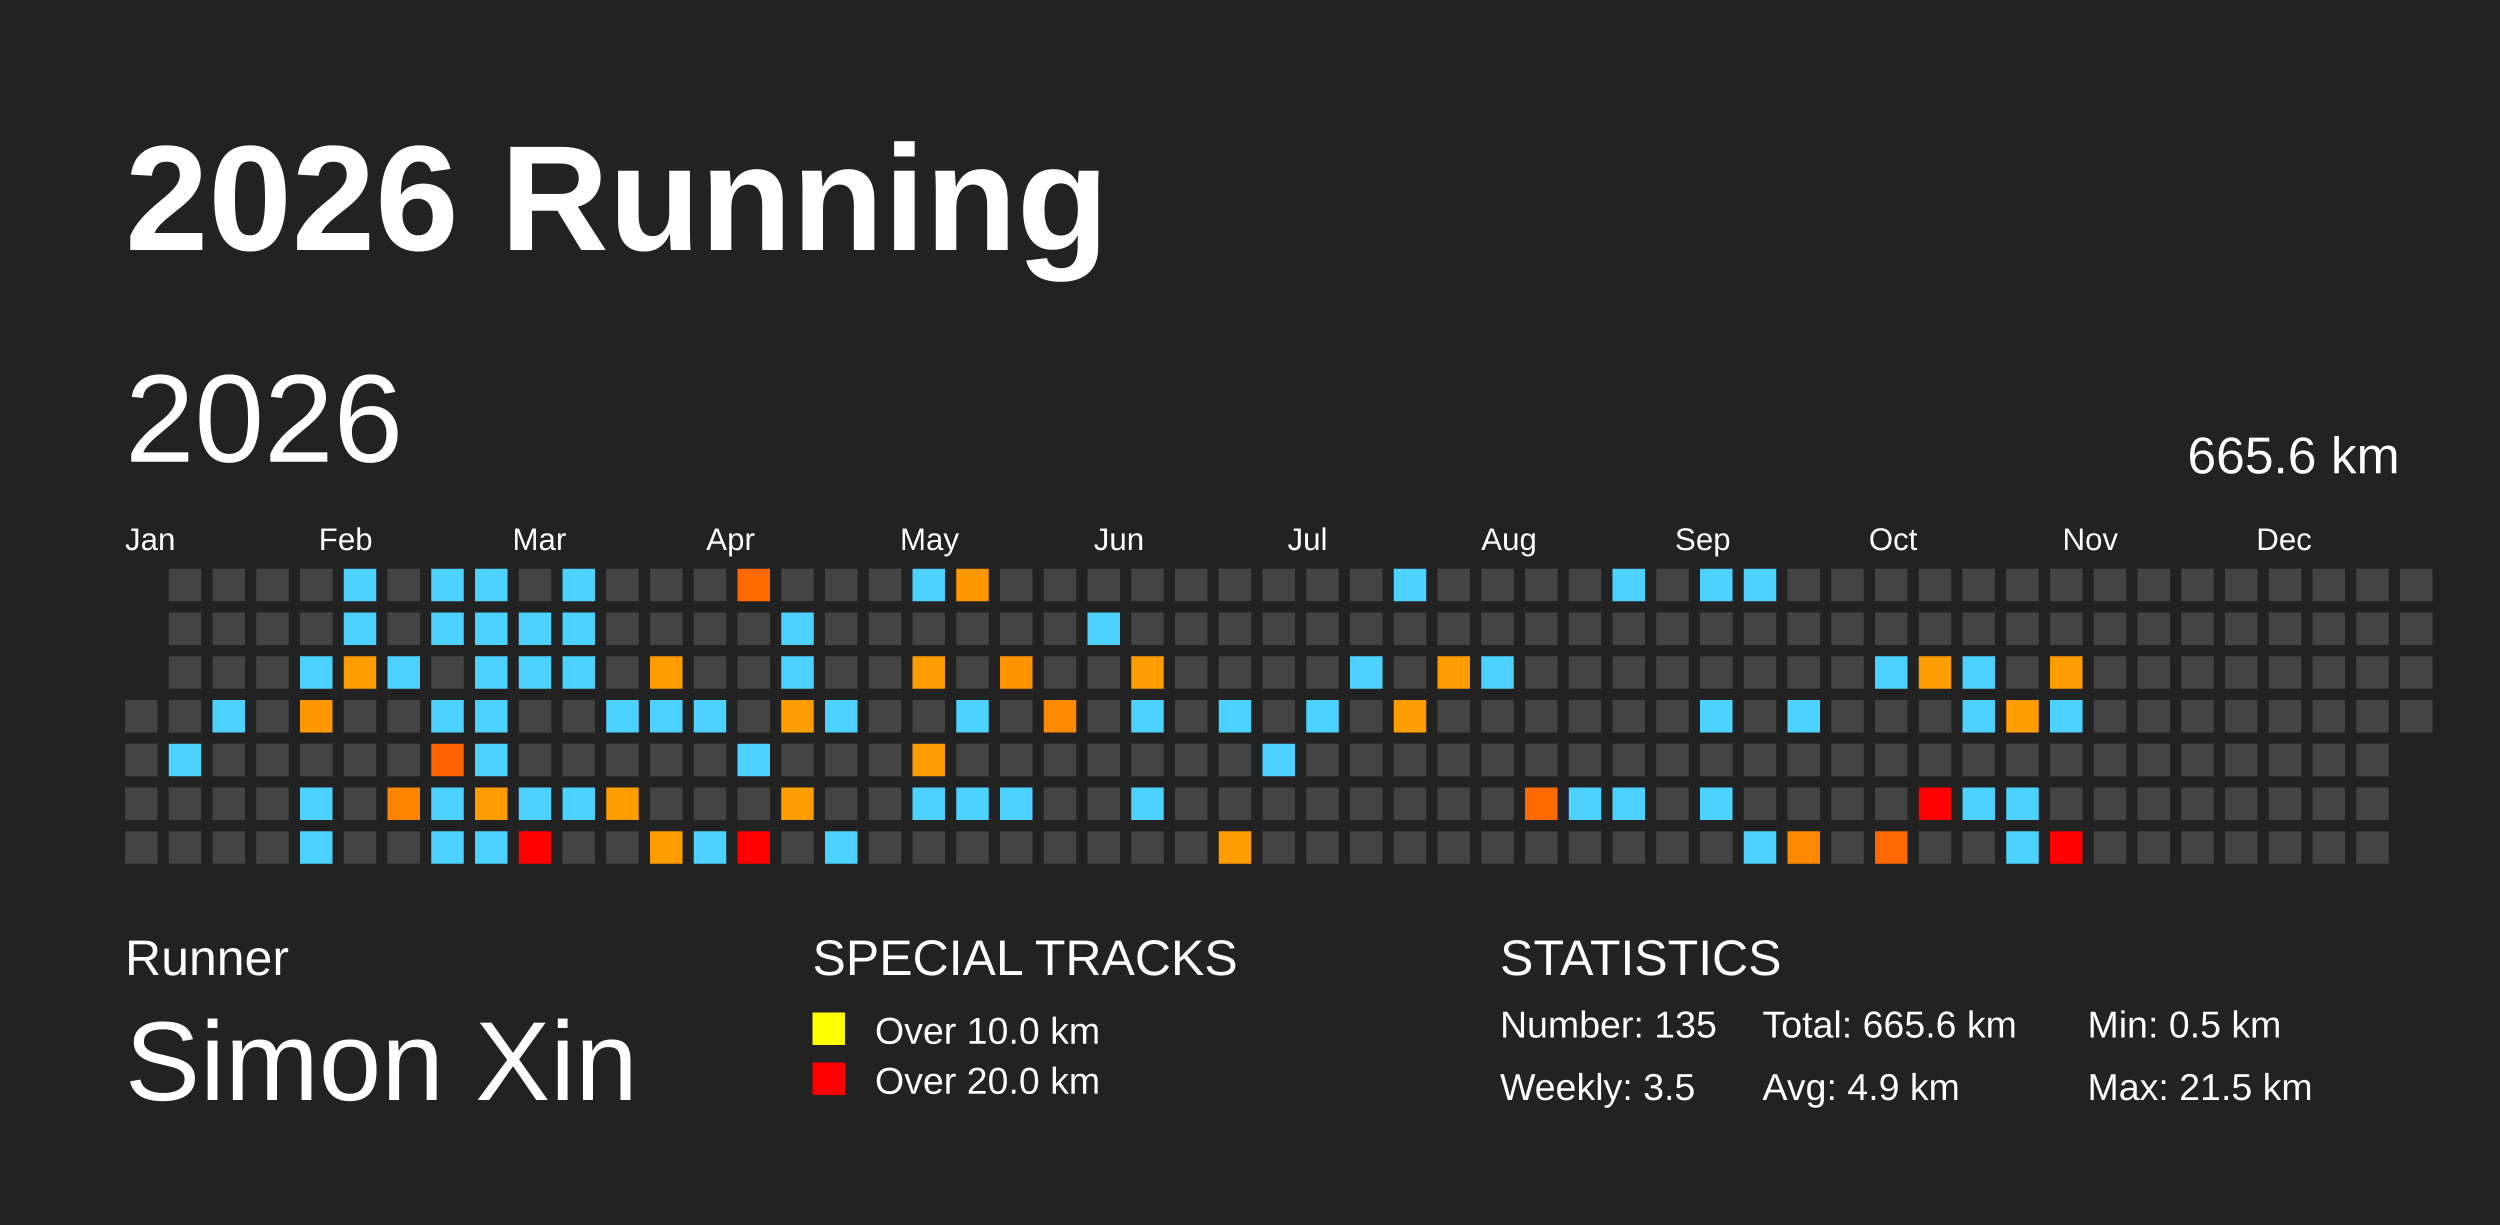
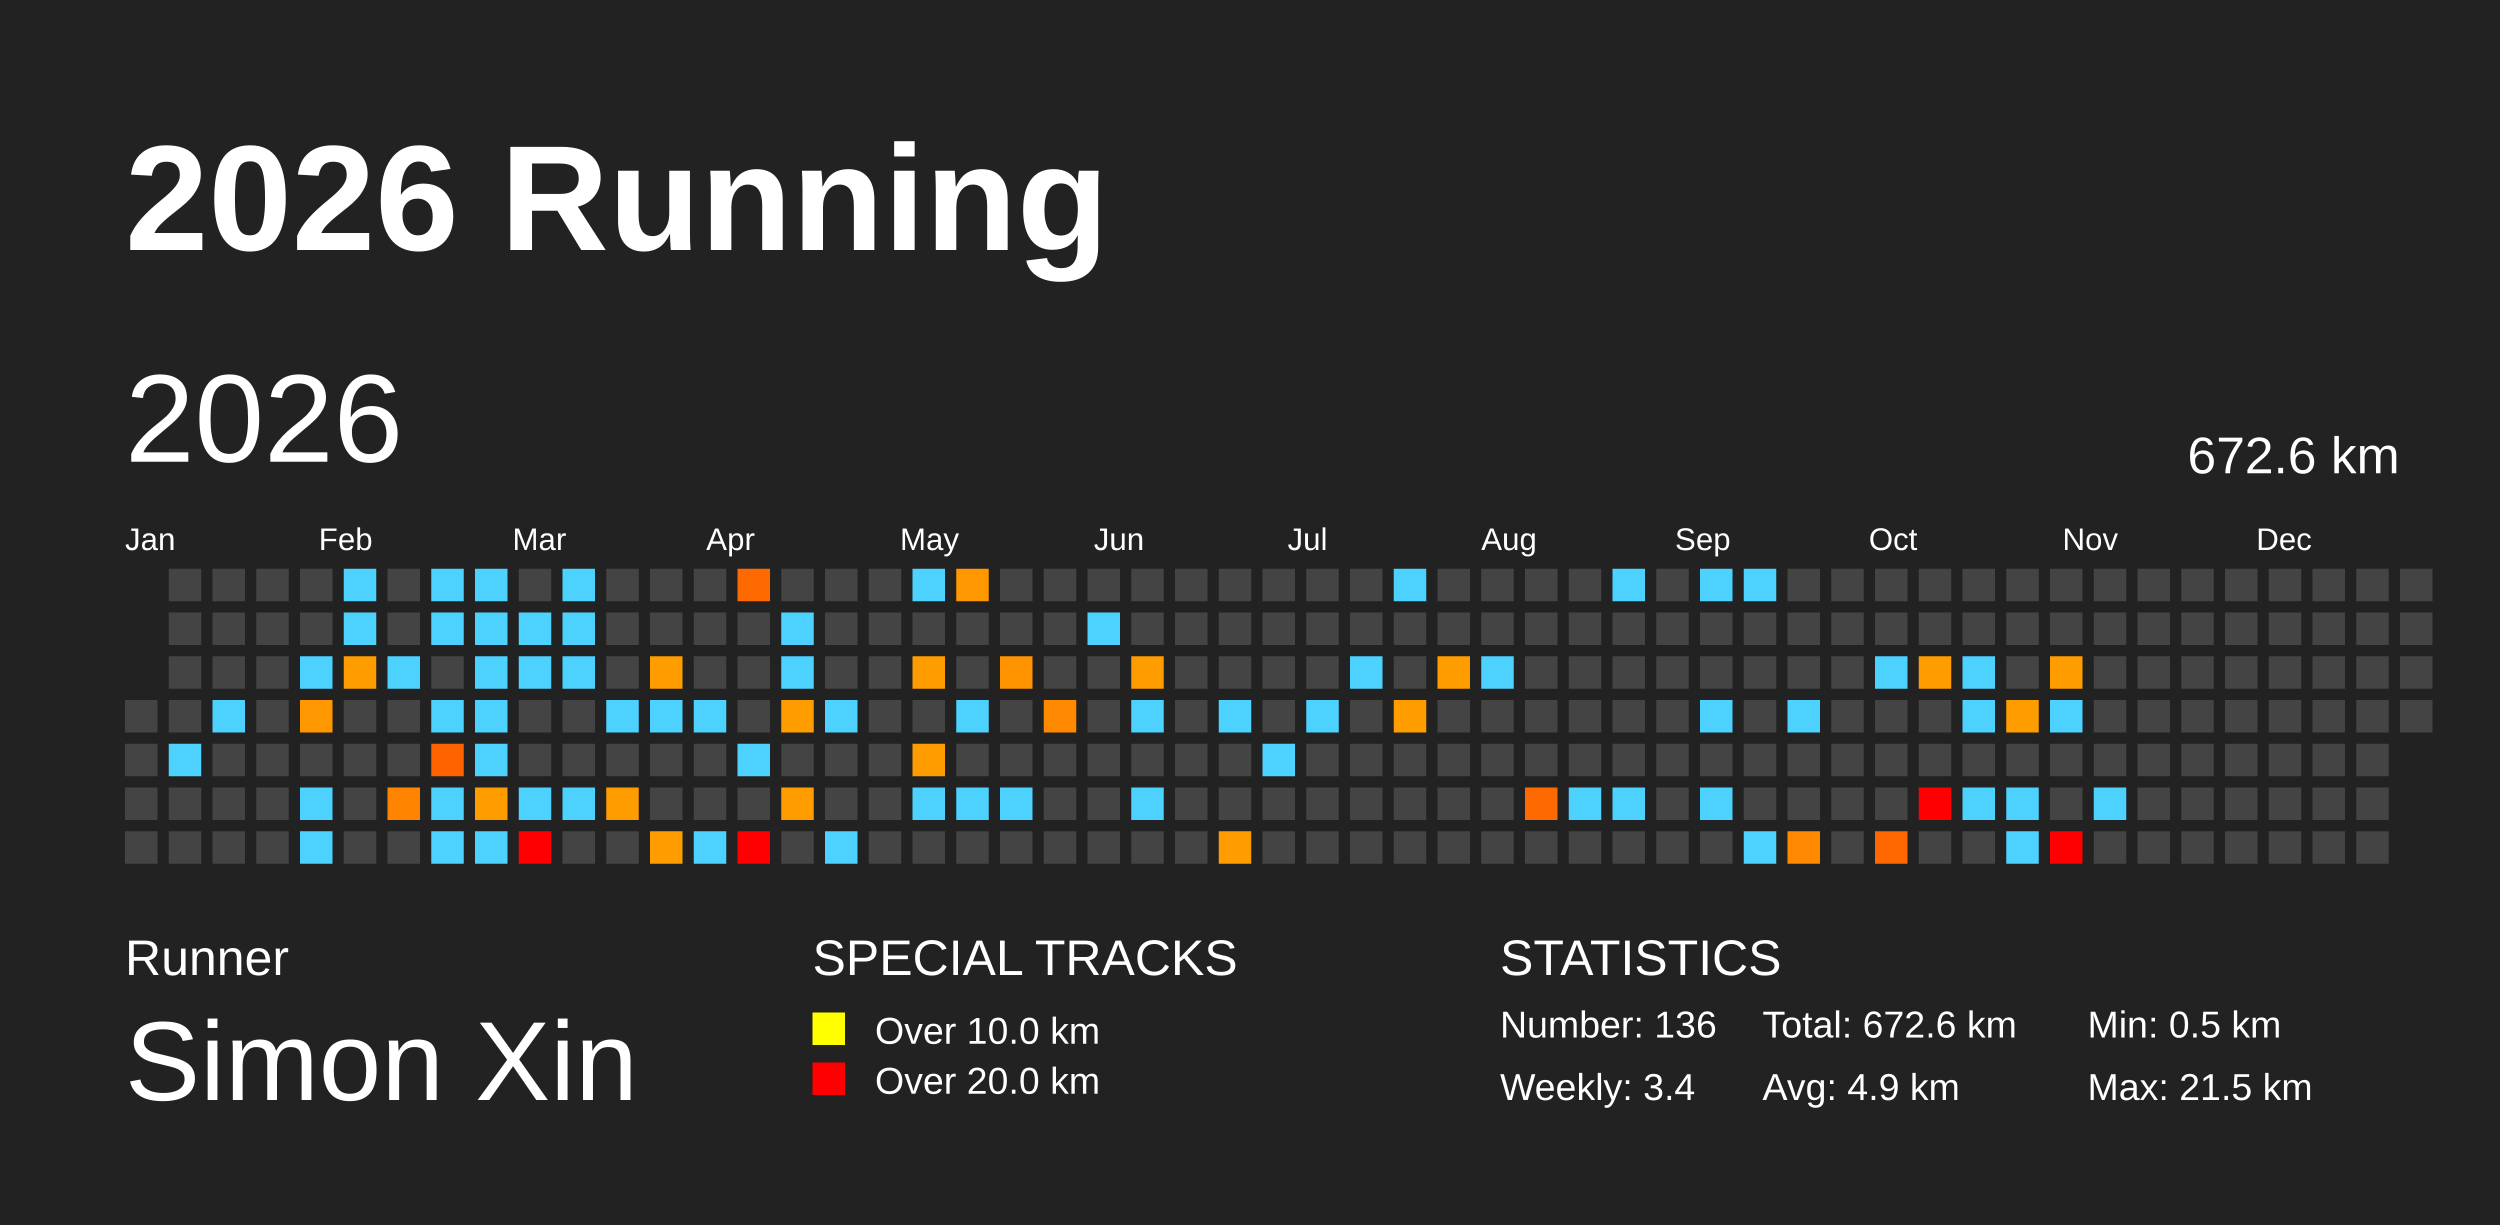
<svg xmlns="http://www.w3.org/2000/svg" baseProfile="full" height="98mm" version="1.1" viewBox="0,0,200,98" width="200mm">
  <defs>
    <pattern height="2" id="indoor-stripe" patternUnits="userSpaceOnUse" width="2">
      <line stroke="white" stroke-opacity="0.45" stroke-width="0.5" x1="0" x2="2" y1="2" y2="0" />
    </pattern>
  </defs>
  <rect fill="#222222" height="98" width="200" x="0" y="0" />
  <text fill="#FFFFFF" style="font-size:12px; font-family:Arial; font-weight:bold;" x="10" y="20">2026 Running</text>
  <text fill="#FFFFFF" style="font-size:4px; font-family:Arial" x="10" y="78">Runner</text>
  <text fill="#FFFFFF" style="font-size:9px; font-family:Arial" x="10" y="88">Simon Xin</text>
  <text fill="#FFFFFF" style="font-size:4px; font-family:Arial" x="65" y="78">SPECIAL TRACKS</text>
  <rect fill="yellow" height="2.6" width="2.6" x="65" y="81" />
  <text fill="#FFFFFF" style="font-size:3px; font-family:Arial" x="70" y="83.5">Over 10.0 km</text>
  <rect fill="red" height="2.6" width="2.6" x="65" y="85" />
  <text fill="#FFFFFF" style="font-size:3px; font-family:Arial" x="70" y="87.5">Over 20.0 km</text>
  <text fill="#FFFFFF" style="font-size:4px; font-family:Arial" x="120" y="78">STATISTICS</text>
-   <text fill="#FFFFFF" style="font-size:3px; font-family:Arial" x="120" y="83">Number: 135</text>
-   <text fill="#FFFFFF" style="font-size:3px; font-family:Arial" x="120" y="88">Weekly: 3.5</text>
-   <text fill="#FFFFFF" style="font-size:3px; font-family:Arial" x="141" y="83">Total: 665.6 km</text>
+   <text fill="#FFFFFF" style="font-size:3px; font-family:Arial" x="120" y="83">Number: 136</text>
+   <text fill="#FFFFFF" style="font-size:3px; font-family:Arial" x="120" y="88">Weekly: 3.4</text>
+   <text fill="#FFFFFF" style="font-size:3px; font-family:Arial" x="141" y="83">Total: 672.6 km</text>
  <text fill="#FFFFFF" style="font-size:3px; font-family:Arial" x="141" y="88">Avg: 4.9 km</text>
  <text fill="#FFFFFF" style="font-size:3px; font-family:Arial" x="167" y="83">Min: 0.5 km</text>
  <text fill="#FFFFFF" style="font-size:3px; font-family:Arial" x="167" y="88">Max: 21.5 km</text>
  <text dominant-baseline="hanging" fill="#FFFFFF" style="font-size:10.0px; font-family:Arial;" x="10" y="30">2026</text>
-   <text dominant-baseline="hanging" fill="#FFFFFF" style="font-size:4.125px; font-family:Arial;" x="175" y="35">665.6 km</text>
+   <text dominant-baseline="hanging" fill="#FFFFFF" style="font-size:4.125px; font-family:Arial;" x="175" y="35">672.6 km</text>
  <text fill="#FFFFFF" style="font-size:2.5px; font-family:Arial" x="10.0" y="44">Jan</text>
  <text fill="#FFFFFF" style="font-size:2.5px; font-family:Arial" x="25.5" y="44">Feb</text>
  <text fill="#FFFFFF" style="font-size:2.5px; font-family:Arial" x="41.0" y="44">Mar</text>
  <text fill="#FFFFFF" style="font-size:2.5px; font-family:Arial" x="56.5" y="44">Apr</text>
  <text fill="#FFFFFF" style="font-size:2.5px; font-family:Arial" x="72.0" y="44">May</text>
  <text fill="#FFFFFF" style="font-size:2.5px; font-family:Arial" x="87.5" y="44">Jun</text>
  <text fill="#FFFFFF" style="font-size:2.5px; font-family:Arial" x="103.0" y="44">Jul</text>
  <text fill="#FFFFFF" style="font-size:2.5px; font-family:Arial" x="118.5" y="44">Aug</text>
  <text fill="#FFFFFF" style="font-size:2.5px; font-family:Arial" x="134.0" y="44">Sep</text>
  <text fill="#FFFFFF" style="font-size:2.5px; font-family:Arial" x="149.5" y="44">Oct</text>
  <text fill="#FFFFFF" style="font-size:2.5px; font-family:Arial" x="165.0" y="44">Nov</text>
  <text fill="#FFFFFF" style="font-size:2.5px; font-family:Arial" x="180.5" y="44">Dec</text>
  <rect fill="#444444" height="2.6" width="2.6" x="10.0" y="56.0" />
  <rect fill="#444444" height="2.6" width="2.6" x="10.0" y="59.5" />
  <rect fill="#444444" height="2.6" width="2.6" x="10.0" y="63.0" />
  <rect fill="#444444" height="2.6" width="2.6" x="10.0" y="66.5" />
  <rect fill="#444444" height="2.6" width="2.6" x="13.5" y="45.5" />
  <rect fill="#444444" height="2.6" width="2.6" x="13.5" y="49.0" />
  <rect fill="#444444" height="2.6" width="2.6" x="13.5" y="52.5" />
  <rect fill="#444444" height="2.6" width="2.6" x="13.5" y="56.0" />
  <rect fill="#4dd2ff" height="2.6" width="2.6" x="13.5" y="59.5" />
  <rect fill="#444444" height="2.6" width="2.6" x="13.5" y="63.0" />
  <rect fill="#444444" height="2.6" width="2.6" x="13.5" y="66.5" />
  <rect fill="#444444" height="2.6" width="2.6" x="17.0" y="45.5" />
  <rect fill="#444444" height="2.6" width="2.6" x="17.0" y="49.0" />
  <rect fill="#444444" height="2.6" width="2.6" x="17.0" y="52.5" />
  <rect fill="#4dd2ff" height="2.6" width="2.6" x="17.0" y="56.0" />
  <rect fill="#444444" height="2.6" width="2.6" x="17.0" y="59.5" />
  <rect fill="#444444" height="2.6" width="2.6" x="17.0" y="63.0" />
  <rect fill="#444444" height="2.6" width="2.6" x="17.0" y="66.5" />
  <rect fill="#444444" height="2.6" width="2.6" x="20.5" y="45.5" />
  <rect fill="#444444" height="2.6" width="2.6" x="20.5" y="49.0" />
  <rect fill="#444444" height="2.6" width="2.6" x="20.5" y="52.5" />
  <rect fill="#444444" height="2.6" width="2.6" x="20.5" y="56.0" />
  <rect fill="#444444" height="2.6" width="2.6" x="20.5" y="59.5" />
  <rect fill="#444444" height="2.6" width="2.6" x="20.5" y="63.0" />
  <rect fill="#444444" height="2.6" width="2.6" x="20.5" y="66.5" />
  <rect fill="#444444" height="2.6" width="2.6" x="24.0" y="45.5" />
  <rect fill="#444444" height="2.6" width="2.6" x="24.0" y="49.0" />
  <rect fill="#4dd2ff" height="2.6" width="2.6" x="24.0" y="52.5" />
  <rect fill="#ff9800" height="2.6" width="2.6" x="24.0" y="56.0" />
  <rect fill="#444444" height="2.6" width="2.6" x="24.0" y="59.5" />
  <rect fill="#4dd2ff" height="2.6" width="2.6" x="24.0" y="63.0" />
  <rect fill="#4dd2ff" height="2.6" width="2.6" x="24.0" y="66.5" />
  <rect fill="#4dd2ff" height="2.6" width="2.6" x="27.5" y="45.5" />
  <rect fill="#4dd2ff" height="2.6" width="2.6" x="27.5" y="49.0" />
  <rect fill="#ff9d00" height="2.6" width="2.6" x="27.5" y="52.5" />
  <rect fill="#444444" height="2.6" width="2.6" x="27.5" y="56.0" />
  <rect fill="#444444" height="2.6" width="2.6" x="27.5" y="59.5" />
  <rect fill="#444444" height="2.6" width="2.6" x="27.5" y="63.0" />
  <rect fill="#444444" height="2.6" width="2.6" x="27.5" y="66.5" />
  <rect fill="#444444" height="2.6" width="2.6" x="31.0" y="45.5" />
  <rect fill="#444444" height="2.6" width="2.6" x="31.0" y="49.0" />
  <rect fill="#4dd2ff" height="2.6" width="2.6" x="31.0" y="52.5" />
  <rect fill="#444444" height="2.6" width="2.6" x="31.0" y="56.0" />
  <rect fill="#444444" height="2.6" width="2.6" x="31.0" y="59.5" />
  <rect fill="#ff8500" height="2.6" width="2.6" x="31.0" y="63.0" />
  <rect fill="#444444" height="2.6" width="2.6" x="31.0" y="66.5" />
  <rect fill="#4dd2ff" height="2.6" width="2.6" x="34.5" y="45.5" />
  <rect fill="#4dd2ff" height="2.6" width="2.6" x="34.5" y="49.0" />
  <rect fill="#444444" height="2.6" width="2.6" x="34.5" y="52.5" />
  <rect fill="#4dd2ff" height="2.6" width="2.6" x="34.5" y="56.0" />
  <rect fill="#ff6300" height="2.6" width="2.6" x="34.5" y="59.5" />
  <rect fill="#4dd2ff" height="2.6" width="2.6" x="34.5" y="63.0" />
  <rect fill="#4dd2ff" height="2.6" width="2.6" x="34.5" y="66.5" />
  <rect fill="#4dd2ff" height="2.6" width="2.6" x="38.0" y="45.5" />
  <rect fill="#4dd2ff" height="2.6" width="2.6" x="38.0" y="49.0" />
  <rect fill="#4dd2ff" height="2.6" width="2.6" x="38.0" y="52.5" />
  <rect fill="#4dd2ff" height="2.6" width="2.6" x="38.0" y="56.0" />
  <rect fill="#4dd2ff" height="2.6" width="2.6" x="38.0" y="59.5" />
  <rect fill="#ff9d00" height="2.6" width="2.6" x="38.0" y="63.0" />
  <rect fill="#4dd2ff" height="2.6" width="2.6" x="38.0" y="66.5" />
  <rect fill="#444444" height="2.6" width="2.6" x="41.5" y="45.5" />
  <rect fill="#4dd2ff" height="2.6" width="2.6" x="41.5" y="49.0" />
  <rect fill="#4dd2ff" height="2.6" width="2.6" x="41.5" y="52.5" />
  <rect fill="#444444" height="2.6" width="2.6" x="41.5" y="56.0" />
  <rect fill="#444444" height="2.6" width="2.6" x="41.5" y="59.5" />
  <rect fill="#4dd2ff" height="2.6" width="2.6" x="41.5" y="63.0" />
  <rect fill="red" height="2.6" width="2.6" x="41.5" y="66.5" />
  <rect fill="#4dd2ff" height="2.6" width="2.6" x="45.0" y="45.5" />
  <rect fill="#4dd2ff" height="2.6" width="2.6" x="45.0" y="49.0" />
  <rect fill="#4dd2ff" height="2.6" width="2.6" x="45.0" y="52.5" />
  <rect fill="#444444" height="2.6" width="2.6" x="45.0" y="56.0" />
  <rect fill="#444444" height="2.6" width="2.6" x="45.0" y="59.5" />
  <rect fill="#4dd2ff" height="2.6" width="2.6" x="45.0" y="63.0" />
  <rect fill="#444444" height="2.6" width="2.6" x="45.0" y="66.5" />
  <rect fill="#444444" height="2.6" width="2.6" x="48.5" y="45.5" />
  <rect fill="#444444" height="2.6" width="2.6" x="48.5" y="49.0" />
  <rect fill="#444444" height="2.6" width="2.6" x="48.5" y="52.5" />
  <rect fill="#4dd2ff" height="2.6" width="2.6" x="48.5" y="56.0" />
  <rect fill="#444444" height="2.6" width="2.6" x="48.5" y="59.5" />
  <rect fill="#ff9d00" height="2.6" width="2.6" x="48.5" y="63.0" />
  <rect fill="#444444" height="2.6" width="2.6" x="48.5" y="66.5" />
  <rect fill="#444444" height="2.6" width="2.6" x="52.0" y="45.5" />
  <rect fill="#444444" height="2.6" width="2.6" x="52.0" y="49.0" />
  <rect fill="#ff9c00" height="2.6" width="2.6" x="52.0" y="52.5" />
  <rect fill="#4dd2ff" height="2.6" width="2.6" x="52.0" y="56.0" />
  <rect fill="#444444" height="2.6" width="2.6" x="52.0" y="59.5" />
  <rect fill="#444444" height="2.6" width="2.6" x="52.0" y="63.0" />
  <rect fill="#ff9d00" height="2.6" width="2.6" x="52.0" y="66.5" />
  <rect fill="#444444" height="2.6" width="2.6" x="55.5" y="45.5" />
  <rect fill="#444444" height="2.6" width="2.6" x="55.5" y="49.0" />
  <rect fill="#444444" height="2.6" width="2.6" x="55.5" y="52.5" />
  <rect fill="#4dd2ff" height="2.6" width="2.6" x="55.5" y="56.0" />
  <rect fill="#444444" height="2.6" width="2.6" x="55.5" y="59.5" />
  <rect fill="#444444" height="2.6" width="2.6" x="55.5" y="63.0" />
  <rect fill="#4dd2ff" height="2.6" width="2.6" x="55.5" y="66.5" />
  <rect fill="#ff6a00" height="2.6" width="2.6" x="59.0" y="45.5" />
  <rect fill="#444444" height="2.6" width="2.6" x="59.0" y="49.0" />
  <rect fill="#444444" height="2.6" width="2.6" x="59.0" y="52.5" />
  <rect fill="#444444" height="2.6" width="2.6" x="59.0" y="56.0" />
  <rect fill="#4dd2ff" height="2.6" width="2.6" x="59.0" y="59.5" />
  <rect fill="#444444" height="2.6" width="2.6" x="59.0" y="63.0" />
  <rect fill="red" height="2.6" width="2.6" x="59.0" y="66.5" />
  <rect fill="#444444" height="2.6" width="2.6" x="62.5" y="45.5" />
  <rect fill="#4dd2ff" height="2.6" width="2.6" x="62.5" y="49.0" />
  <rect fill="#4dd2ff" height="2.6" width="2.6" x="62.5" y="52.5" />
  <rect fill="#ff9d00" height="2.6" width="2.6" x="62.5" y="56.0" />
  <rect fill="#444444" height="2.6" width="2.6" x="62.5" y="59.5" />
  <rect fill="#ff9d00" height="2.6" width="2.6" x="62.5" y="63.0" />
  <rect fill="#444444" height="2.6" width="2.6" x="62.5" y="66.5" />
  <rect fill="#444444" height="2.6" width="2.6" x="66.0" y="45.5" />
  <rect fill="#444444" height="2.6" width="2.6" x="66.0" y="49.0" />
  <rect fill="#444444" height="2.6" width="2.6" x="66.0" y="52.5" />
  <rect fill="#4dd2ff" height="2.6" width="2.6" x="66.0" y="56.0" />
  <rect fill="#444444" height="2.6" width="2.6" x="66.0" y="59.5" />
  <rect fill="#444444" height="2.6" width="2.6" x="66.0" y="63.0" />
  <rect fill="#4dd2ff" height="2.6" width="2.6" x="66.0" y="66.5" />
  <rect fill="#444444" height="2.6" width="2.6" x="69.5" y="45.5" />
  <rect fill="#444444" height="2.6" width="2.6" x="69.5" y="49.0" />
  <rect fill="#444444" height="2.6" width="2.6" x="69.5" y="52.5" />
  <rect fill="#444444" height="2.6" width="2.6" x="69.5" y="56.0" />
  <rect fill="#444444" height="2.6" width="2.6" x="69.5" y="59.5" />
  <rect fill="#444444" height="2.6" width="2.6" x="69.5" y="63.0" />
  <rect fill="#444444" height="2.6" width="2.6" x="69.5" y="66.5" />
  <rect fill="#4dd2ff" height="2.6" width="2.6" x="73.0" y="45.5" />
  <rect fill="#444444" height="2.6" width="2.6" x="73.0" y="49.0" />
  <rect fill="#ff9d00" height="2.6" width="2.6" x="73.0" y="52.5" />
  <rect fill="#444444" height="2.6" width="2.6" x="73.0" y="56.0" />
  <rect fill="#ff9d00" height="2.6" width="2.6" x="73.0" y="59.5" />
  <rect fill="#4dd2ff" height="2.6" width="2.6" x="73.0" y="63.0" />
  <rect fill="#444444" height="2.6" width="2.6" x="73.0" y="66.5" />
  <rect fill="#ff9800" height="2.6" width="2.6" x="76.5" y="45.5" />
  <rect fill="#444444" height="2.6" width="2.6" x="76.5" y="49.0" />
  <rect fill="#444444" height="2.6" width="2.6" x="76.5" y="52.5" />
  <rect fill="#4dd2ff" height="2.6" width="2.6" x="76.5" y="56.0" />
  <rect fill="#444444" height="2.6" width="2.6" x="76.5" y="59.5" />
  <rect fill="#4dd2ff" height="2.6" width="2.6" x="76.5" y="63.0" />
  <rect fill="#444444" height="2.6" width="2.6" x="76.5" y="66.5" />
  <rect fill="#444444" height="2.6" width="2.6" x="80.0" y="45.5" />
  <rect fill="#444444" height="2.6" width="2.6" x="80.0" y="49.0" />
  <rect fill="#ff9300" height="2.6" width="2.6" x="80.0" y="52.5" />
  <rect fill="#444444" height="2.6" width="2.6" x="80.0" y="56.0" />
  <rect fill="#444444" height="2.6" width="2.6" x="80.0" y="59.5" />
  <rect fill="#4dd2ff" height="2.6" width="2.6" x="80.0" y="63.0" />
  <rect fill="#444444" height="2.6" width="2.6" x="80.0" y="66.5" />
  <rect fill="#444444" height="2.6" width="2.6" x="83.5" y="45.5" />
  <rect fill="#444444" height="2.6" width="2.6" x="83.5" y="49.0" />
  <rect fill="#444444" height="2.6" width="2.6" x="83.5" y="52.5" />
  <rect fill="#ff8900" height="2.6" width="2.6" x="83.5" y="56.0" />
  <rect fill="#444444" height="2.6" width="2.6" x="83.5" y="59.5" />
  <rect fill="#444444" height="2.6" width="2.6" x="83.5" y="63.0" />
  <rect fill="#444444" height="2.6" width="2.6" x="83.5" y="66.5" />
  <rect fill="#444444" height="2.6" width="2.6" x="87.0" y="45.5" />
  <rect fill="#4dd2ff" height="2.6" width="2.6" x="87.0" y="49.0" />
  <rect fill="#444444" height="2.6" width="2.6" x="87.0" y="52.5" />
  <rect fill="#444444" height="2.6" width="2.6" x="87.0" y="56.0" />
  <rect fill="#444444" height="2.6" width="2.6" x="87.0" y="59.5" />
  <rect fill="#444444" height="2.6" width="2.6" x="87.0" y="63.0" />
  <rect fill="#444444" height="2.6" width="2.6" x="87.0" y="66.5" />
  <rect fill="#444444" height="2.6" width="2.6" x="90.5" y="45.5" />
  <rect fill="#444444" height="2.6" width="2.6" x="90.5" y="49.0" />
  <rect fill="#ff9c00" height="2.6" width="2.6" x="90.5" y="52.5" />
  <rect fill="#4dd2ff" height="2.6" width="2.6" x="90.5" y="56.0" />
  <rect fill="#444444" height="2.6" width="2.6" x="90.5" y="59.5" />
  <rect fill="#4dd2ff" height="2.6" width="2.6" x="90.5" y="63.0" />
  <rect fill="#444444" height="2.6" width="2.6" x="90.5" y="66.5" />
  <rect fill="#444444" height="2.6" width="2.6" x="94.0" y="45.5" />
  <rect fill="#444444" height="2.6" width="2.6" x="94.0" y="49.0" />
  <rect fill="#444444" height="2.6" width="2.6" x="94.0" y="52.5" />
  <rect fill="#444444" height="2.6" width="2.6" x="94.0" y="56.0" />
  <rect fill="#444444" height="2.6" width="2.6" x="94.0" y="59.5" />
  <rect fill="#444444" height="2.6" width="2.6" x="94.0" y="63.0" />
  <rect fill="#444444" height="2.6" width="2.6" x="94.0" y="66.5" />
  <rect fill="#444444" height="2.6" width="2.6" x="97.5" y="45.5" />
  <rect fill="#444444" height="2.6" width="2.6" x="97.5" y="49.0" />
  <rect fill="#444444" height="2.6" width="2.6" x="97.5" y="52.5" />
  <rect fill="#4dd2ff" height="2.6" width="2.6" x="97.5" y="56.0" />
  <rect fill="#444444" height="2.6" width="2.6" x="97.5" y="59.5" />
  <rect fill="#444444" height="2.6" width="2.6" x="97.5" y="63.0" />
  <rect fill="#ff9d00" height="2.6" width="2.6" x="97.5" y="66.5" />
  <rect fill="#444444" height="2.6" width="2.6" x="101.0" y="45.5" />
  <rect fill="#444444" height="2.6" width="2.6" x="101.0" y="49.0" />
  <rect fill="#444444" height="2.6" width="2.6" x="101.0" y="52.5" />
  <rect fill="#444444" height="2.6" width="2.6" x="101.0" y="56.0" />
  <rect fill="#4dd2ff" height="2.6" width="2.6" x="101.0" y="59.5" />
  <rect fill="#444444" height="2.6" width="2.6" x="101.0" y="63.0" />
  <rect fill="#444444" height="2.6" width="2.6" x="101.0" y="66.5" />
  <rect fill="#444444" height="2.6" width="2.6" x="104.5" y="45.5" />
  <rect fill="#444444" height="2.6" width="2.6" x="104.5" y="49.0" />
  <rect fill="#444444" height="2.6" width="2.6" x="104.5" y="52.5" />
  <rect fill="#4dd2ff" height="2.6" width="2.6" x="104.5" y="56.0" />
  <rect fill="#444444" height="2.6" width="2.6" x="104.5" y="59.5" />
  <rect fill="#444444" height="2.6" width="2.6" x="104.5" y="63.0" />
  <rect fill="#444444" height="2.6" width="2.6" x="104.5" y="66.5" />
  <rect fill="#444444" height="2.6" width="2.6" x="108.0" y="45.5" />
  <rect fill="#444444" height="2.6" width="2.6" x="108.0" y="49.0" />
  <rect fill="#4dd2ff" height="2.6" width="2.6" x="108.0" y="52.5" />
  <rect fill="#444444" height="2.6" width="2.6" x="108.0" y="56.0" />
  <rect fill="#444444" height="2.6" width="2.6" x="108.0" y="59.5" />
  <rect fill="#444444" height="2.6" width="2.6" x="108.0" y="63.0" />
  <rect fill="#444444" height="2.6" width="2.6" x="108.0" y="66.5" />
  <rect fill="#4dd2ff" height="2.6" width="2.6" x="111.5" y="45.5" />
  <rect fill="#444444" height="2.6" width="2.6" x="111.5" y="49.0" />
  <rect fill="#444444" height="2.6" width="2.6" x="111.5" y="52.5" />
  <rect fill="#ff9d00" height="2.6" width="2.6" x="111.5" y="56.0" />
  <rect fill="#444444" height="2.6" width="2.6" x="111.5" y="59.5" />
  <rect fill="#444444" height="2.6" width="2.6" x="111.5" y="63.0" />
  <rect fill="#444444" height="2.6" width="2.6" x="111.5" y="66.5" />
  <rect fill="#444444" height="2.6" width="2.6" x="115.0" y="45.5" />
  <rect fill="#444444" height="2.6" width="2.6" x="115.0" y="49.0" />
  <rect fill="#ff9d00" height="2.6" width="2.6" x="115.0" y="52.5" />
  <rect fill="#444444" height="2.6" width="2.6" x="115.0" y="56.0" />
  <rect fill="#444444" height="2.6" width="2.6" x="115.0" y="59.5" />
  <rect fill="#444444" height="2.6" width="2.6" x="115.0" y="63.0" />
  <rect fill="#444444" height="2.6" width="2.6" x="115.0" y="66.5" />
  <rect fill="#444444" height="2.6" width="2.6" x="118.5" y="45.5" />
  <rect fill="#444444" height="2.6" width="2.6" x="118.5" y="49.0" />
  <rect fill="#4dd2ff" height="2.6" width="2.6" x="118.5" y="52.5" />
  <rect fill="#444444" height="2.6" width="2.6" x="118.5" y="56.0" />
  <rect fill="#444444" height="2.6" width="2.6" x="118.5" y="59.5" />
  <rect fill="#444444" height="2.6" width="2.6" x="118.5" y="63.0" />
  <rect fill="#444444" height="2.6" width="2.6" x="118.5" y="66.5" />
  <rect fill="#444444" height="2.6" width="2.6" x="122.0" y="45.5" />
  <rect fill="#444444" height="2.6" width="2.6" x="122.0" y="49.0" />
  <rect fill="#444444" height="2.6" width="2.6" x="122.0" y="52.5" />
  <rect fill="#444444" height="2.6" width="2.6" x="122.0" y="56.0" />
  <rect fill="#444444" height="2.6" width="2.6" x="122.0" y="59.5" />
  <rect fill="#ff6a00" height="2.6" width="2.6" x="122.0" y="63.0" />
  <rect fill="#444444" height="2.6" width="2.6" x="122.0" y="66.5" />
  <rect fill="#444444" height="2.6" width="2.6" x="125.5" y="45.5" />
  <rect fill="#444444" height="2.6" width="2.6" x="125.5" y="49.0" />
  <rect fill="#444444" height="2.6" width="2.6" x="125.5" y="52.5" />
  <rect fill="#444444" height="2.6" width="2.6" x="125.5" y="56.0" />
  <rect fill="#444444" height="2.6" width="2.6" x="125.5" y="59.5" />
  <rect fill="#4dd2ff" height="2.6" width="2.6" x="125.5" y="63.0" />
  <rect fill="#444444" height="2.6" width="2.6" x="125.5" y="66.5" />
  <rect fill="#4dd2ff" height="2.6" width="2.6" x="129.0" y="45.5" />
  <rect fill="#444444" height="2.6" width="2.6" x="129.0" y="49.0" />
  <rect fill="#444444" height="2.6" width="2.6" x="129.0" y="52.5" />
  <rect fill="#444444" height="2.6" width="2.6" x="129.0" y="56.0" />
  <rect fill="#444444" height="2.6" width="2.6" x="129.0" y="59.5" />
  <rect fill="#4dd2ff" height="2.6" width="2.6" x="129.0" y="63.0" />
  <rect fill="#444444" height="2.6" width="2.6" x="129.0" y="66.5" />
  <rect fill="#444444" height="2.6" width="2.6" x="132.5" y="45.5" />
  <rect fill="#444444" height="2.6" width="2.6" x="132.5" y="49.0" />
  <rect fill="#444444" height="2.6" width="2.6" x="132.5" y="52.5" />
  <rect fill="#444444" height="2.6" width="2.6" x="132.5" y="56.0" />
  <rect fill="#444444" height="2.6" width="2.6" x="132.5" y="59.5" />
  <rect fill="#444444" height="2.6" width="2.6" x="132.5" y="63.0" />
  <rect fill="#444444" height="2.6" width="2.6" x="132.5" y="66.5" />
  <rect fill="#4dd2ff" height="2.6" width="2.6" x="136.0" y="45.5" />
  <rect fill="#444444" height="2.6" width="2.6" x="136.0" y="49.0" />
  <rect fill="#444444" height="2.6" width="2.6" x="136.0" y="52.5" />
  <rect fill="#4dd2ff" height="2.6" width="2.6" x="136.0" y="56.0" />
  <rect fill="#444444" height="2.6" width="2.6" x="136.0" y="59.5" />
  <rect fill="#4dd2ff" height="2.6" width="2.6" x="136.0" y="63.0" />
  <rect fill="#444444" height="2.6" width="2.6" x="136.0" y="66.5" />
  <rect fill="#4dd2ff" height="2.6" width="2.6" x="139.5" y="45.5" />
  <rect fill="#444444" height="2.6" width="2.6" x="139.5" y="49.0" />
  <rect fill="#444444" height="2.6" width="2.6" x="139.5" y="52.5" />
  <rect fill="#444444" height="2.6" width="2.6" x="139.5" y="56.0" />
  <rect fill="#444444" height="2.6" width="2.6" x="139.5" y="59.5" />
  <rect fill="#444444" height="2.6" width="2.6" x="139.5" y="63.0" />
  <rect fill="#4dd2ff" height="2.6" width="2.6" x="139.5" y="66.5" />
  <rect fill="#444444" height="2.6" width="2.6" x="143.0" y="45.5" />
  <rect fill="#444444" height="2.6" width="2.6" x="143.0" y="49.0" />
  <rect fill="#444444" height="2.6" width="2.6" x="143.0" y="52.5" />
  <rect fill="#4dd2ff" height="2.6" width="2.6" x="143.0" y="56.0" />
  <rect fill="#444444" height="2.6" width="2.6" x="143.0" y="59.5" />
  <rect fill="#444444" height="2.6" width="2.6" x="143.0" y="63.0" />
  <rect fill="#ff8900" height="2.6" width="2.6" x="143.0" y="66.5" />
  <rect fill="#444444" height="2.6" width="2.6" x="146.5" y="45.5" />
  <rect fill="#444444" height="2.6" width="2.6" x="146.5" y="49.0" />
  <rect fill="#444444" height="2.6" width="2.6" x="146.5" y="52.5" />
  <rect fill="#444444" height="2.6" width="2.6" x="146.5" y="56.0" />
  <rect fill="#444444" height="2.6" width="2.6" x="146.5" y="59.5" />
  <rect fill="#444444" height="2.6" width="2.6" x="146.5" y="63.0" />
  <rect fill="#444444" height="2.6" width="2.6" x="146.5" y="66.5" />
  <rect fill="#444444" height="2.6" width="2.6" x="150.0" y="45.5" />
  <rect fill="#444444" height="2.6" width="2.6" x="150.0" y="49.0" />
  <rect fill="#4dd2ff" height="2.6" width="2.6" x="150.0" y="52.5" />
  <rect fill="#444444" height="2.6" width="2.6" x="150.0" y="56.0" />
  <rect fill="#444444" height="2.6" width="2.6" x="150.0" y="59.5" />
  <rect fill="#444444" height="2.6" width="2.6" x="150.0" y="63.0" />
  <rect fill="#ff6800" height="2.6" width="2.6" x="150.0" y="66.5" />
  <rect fill="#444444" height="2.6" width="2.6" x="153.5" y="45.5" />
  <rect fill="#444444" height="2.6" width="2.6" x="153.5" y="49.0" />
  <rect fill="#ff9d00" height="2.6" width="2.6" x="153.5" y="52.5" />
  <rect fill="#444444" height="2.6" width="2.6" x="153.5" y="56.0" />
  <rect fill="#444444" height="2.6" width="2.6" x="153.5" y="59.5" />
  <rect fill="red" height="2.6" width="2.6" x="153.5" y="63.0" />
  <rect fill="#444444" height="2.6" width="2.6" x="153.5" y="66.5" />
  <rect fill="#444444" height="2.6" width="2.6" x="157.0" y="45.5" />
  <rect fill="#444444" height="2.6" width="2.6" x="157.0" y="49.0" />
  <rect fill="#4dd2ff" height="2.6" width="2.6" x="157.0" y="52.5" />
  <rect fill="#4dd2ff" height="2.6" width="2.6" x="157.0" y="56.0" />
  <rect fill="#444444" height="2.6" width="2.6" x="157.0" y="59.5" />
  <rect fill="#4dd2ff" height="2.6" width="2.6" x="157.0" y="63.0" />
  <rect fill="#444444" height="2.6" width="2.6" x="157.0" y="66.5" />
  <rect fill="#444444" height="2.6" width="2.6" x="160.5" y="45.5" />
  <rect fill="#444444" height="2.6" width="2.6" x="160.5" y="49.0" />
  <rect fill="#444444" height="2.6" width="2.6" x="160.5" y="52.5" />
  <rect fill="#ff9d00" height="2.6" width="2.6" x="160.5" y="56.0" />
  <rect fill="#444444" height="2.6" width="2.6" x="160.5" y="59.5" />
  <rect fill="#4dd2ff" height="2.6" width="2.6" x="160.5" y="63.0" />
  <rect fill="#4dd2ff" height="2.6" width="2.6" x="160.5" y="66.5" />
  <rect fill="#444444" height="2.6" width="2.6" x="164.0" y="45.5" />
  <rect fill="#444444" height="2.6" width="2.6" x="164.0" y="49.0" />
  <rect fill="#ff9d00" height="2.6" width="2.6" x="164.0" y="52.5" />
  <rect fill="#4dd2ff" height="2.6" width="2.6" x="164.0" y="56.0" />
  <rect fill="#444444" height="2.6" width="2.6" x="164.0" y="59.5" />
  <rect fill="#444444" height="2.6" width="2.6" x="164.0" y="63.0" />
  <rect fill="red" height="2.6" width="2.6" x="164.0" y="66.5" />
  <rect fill="#444444" height="2.6" width="2.6" x="167.5" y="45.5" />
  <rect fill="#444444" height="2.6" width="2.6" x="167.5" y="49.0" />
  <rect fill="#444444" height="2.6" width="2.6" x="167.5" y="52.5" />
  <rect fill="#444444" height="2.6" width="2.6" x="167.5" y="56.0" />
  <rect fill="#444444" height="2.6" width="2.6" x="167.5" y="59.5" />
-   <rect fill="#444444" height="2.6" width="2.6" x="167.5" y="63.0" />
+   <rect fill="#4dd2ff" height="2.6" width="2.6" x="167.5" y="63.0" />
  <rect fill="#444444" height="2.6" width="2.6" x="167.5" y="66.5" />
  <rect fill="#444444" height="2.6" width="2.6" x="171.0" y="45.5" />
  <rect fill="#444444" height="2.6" width="2.6" x="171.0" y="49.0" />
  <rect fill="#444444" height="2.6" width="2.6" x="171.0" y="52.5" />
  <rect fill="#444444" height="2.6" width="2.6" x="171.0" y="56.0" />
  <rect fill="#444444" height="2.6" width="2.6" x="171.0" y="59.5" />
  <rect fill="#444444" height="2.6" width="2.6" x="171.0" y="63.0" />
  <rect fill="#444444" height="2.6" width="2.6" x="171.0" y="66.5" />
  <rect fill="#444444" height="2.6" width="2.6" x="174.5" y="45.5" />
  <rect fill="#444444" height="2.6" width="2.6" x="174.5" y="49.0" />
  <rect fill="#444444" height="2.6" width="2.6" x="174.5" y="52.5" />
  <rect fill="#444444" height="2.6" width="2.6" x="174.5" y="56.0" />
  <rect fill="#444444" height="2.6" width="2.6" x="174.5" y="59.5" />
  <rect fill="#444444" height="2.6" width="2.6" x="174.5" y="63.0" />
  <rect fill="#444444" height="2.6" width="2.6" x="174.5" y="66.5" />
  <rect fill="#444444" height="2.6" width="2.6" x="178.0" y="45.5" />
  <rect fill="#444444" height="2.6" width="2.6" x="178.0" y="49.0" />
  <rect fill="#444444" height="2.6" width="2.6" x="178.0" y="52.5" />
  <rect fill="#444444" height="2.6" width="2.6" x="178.0" y="56.0" />
  <rect fill="#444444" height="2.6" width="2.6" x="178.0" y="59.5" />
  <rect fill="#444444" height="2.6" width="2.6" x="178.0" y="63.0" />
  <rect fill="#444444" height="2.6" width="2.6" x="178.0" y="66.5" />
  <rect fill="#444444" height="2.6" width="2.6" x="181.5" y="45.5" />
  <rect fill="#444444" height="2.6" width="2.6" x="181.5" y="49.0" />
  <rect fill="#444444" height="2.6" width="2.6" x="181.5" y="52.5" />
  <rect fill="#444444" height="2.6" width="2.6" x="181.5" y="56.0" />
  <rect fill="#444444" height="2.6" width="2.6" x="181.5" y="59.5" />
  <rect fill="#444444" height="2.6" width="2.6" x="181.5" y="63.0" />
  <rect fill="#444444" height="2.6" width="2.6" x="181.5" y="66.5" />
  <rect fill="#444444" height="2.6" width="2.6" x="185.0" y="45.5" />
  <rect fill="#444444" height="2.6" width="2.6" x="185.0" y="49.0" />
  <rect fill="#444444" height="2.6" width="2.6" x="185.0" y="52.5" />
  <rect fill="#444444" height="2.6" width="2.6" x="185.0" y="56.0" />
  <rect fill="#444444" height="2.6" width="2.6" x="185.0" y="59.5" />
  <rect fill="#444444" height="2.6" width="2.6" x="185.0" y="63.0" />
  <rect fill="#444444" height="2.6" width="2.6" x="185.0" y="66.5" />
  <rect fill="#444444" height="2.6" width="2.6" x="188.5" y="45.5" />
  <rect fill="#444444" height="2.6" width="2.6" x="188.5" y="49.0" />
  <rect fill="#444444" height="2.6" width="2.6" x="188.5" y="52.5" />
  <rect fill="#444444" height="2.6" width="2.6" x="188.5" y="56.0" />
  <rect fill="#444444" height="2.6" width="2.6" x="188.5" y="59.5" />
  <rect fill="#444444" height="2.6" width="2.6" x="188.5" y="63.0" />
  <rect fill="#444444" height="2.6" width="2.6" x="188.5" y="66.5" />
  <rect fill="#444444" height="2.6" width="2.6" x="192.0" y="45.5" />
  <rect fill="#444444" height="2.6" width="2.6" x="192.0" y="49.0" />
  <rect fill="#444444" height="2.6" width="2.6" x="192.0" y="52.5" />
  <rect fill="#444444" height="2.6" width="2.6" x="192.0" y="56.0" />
</svg>
